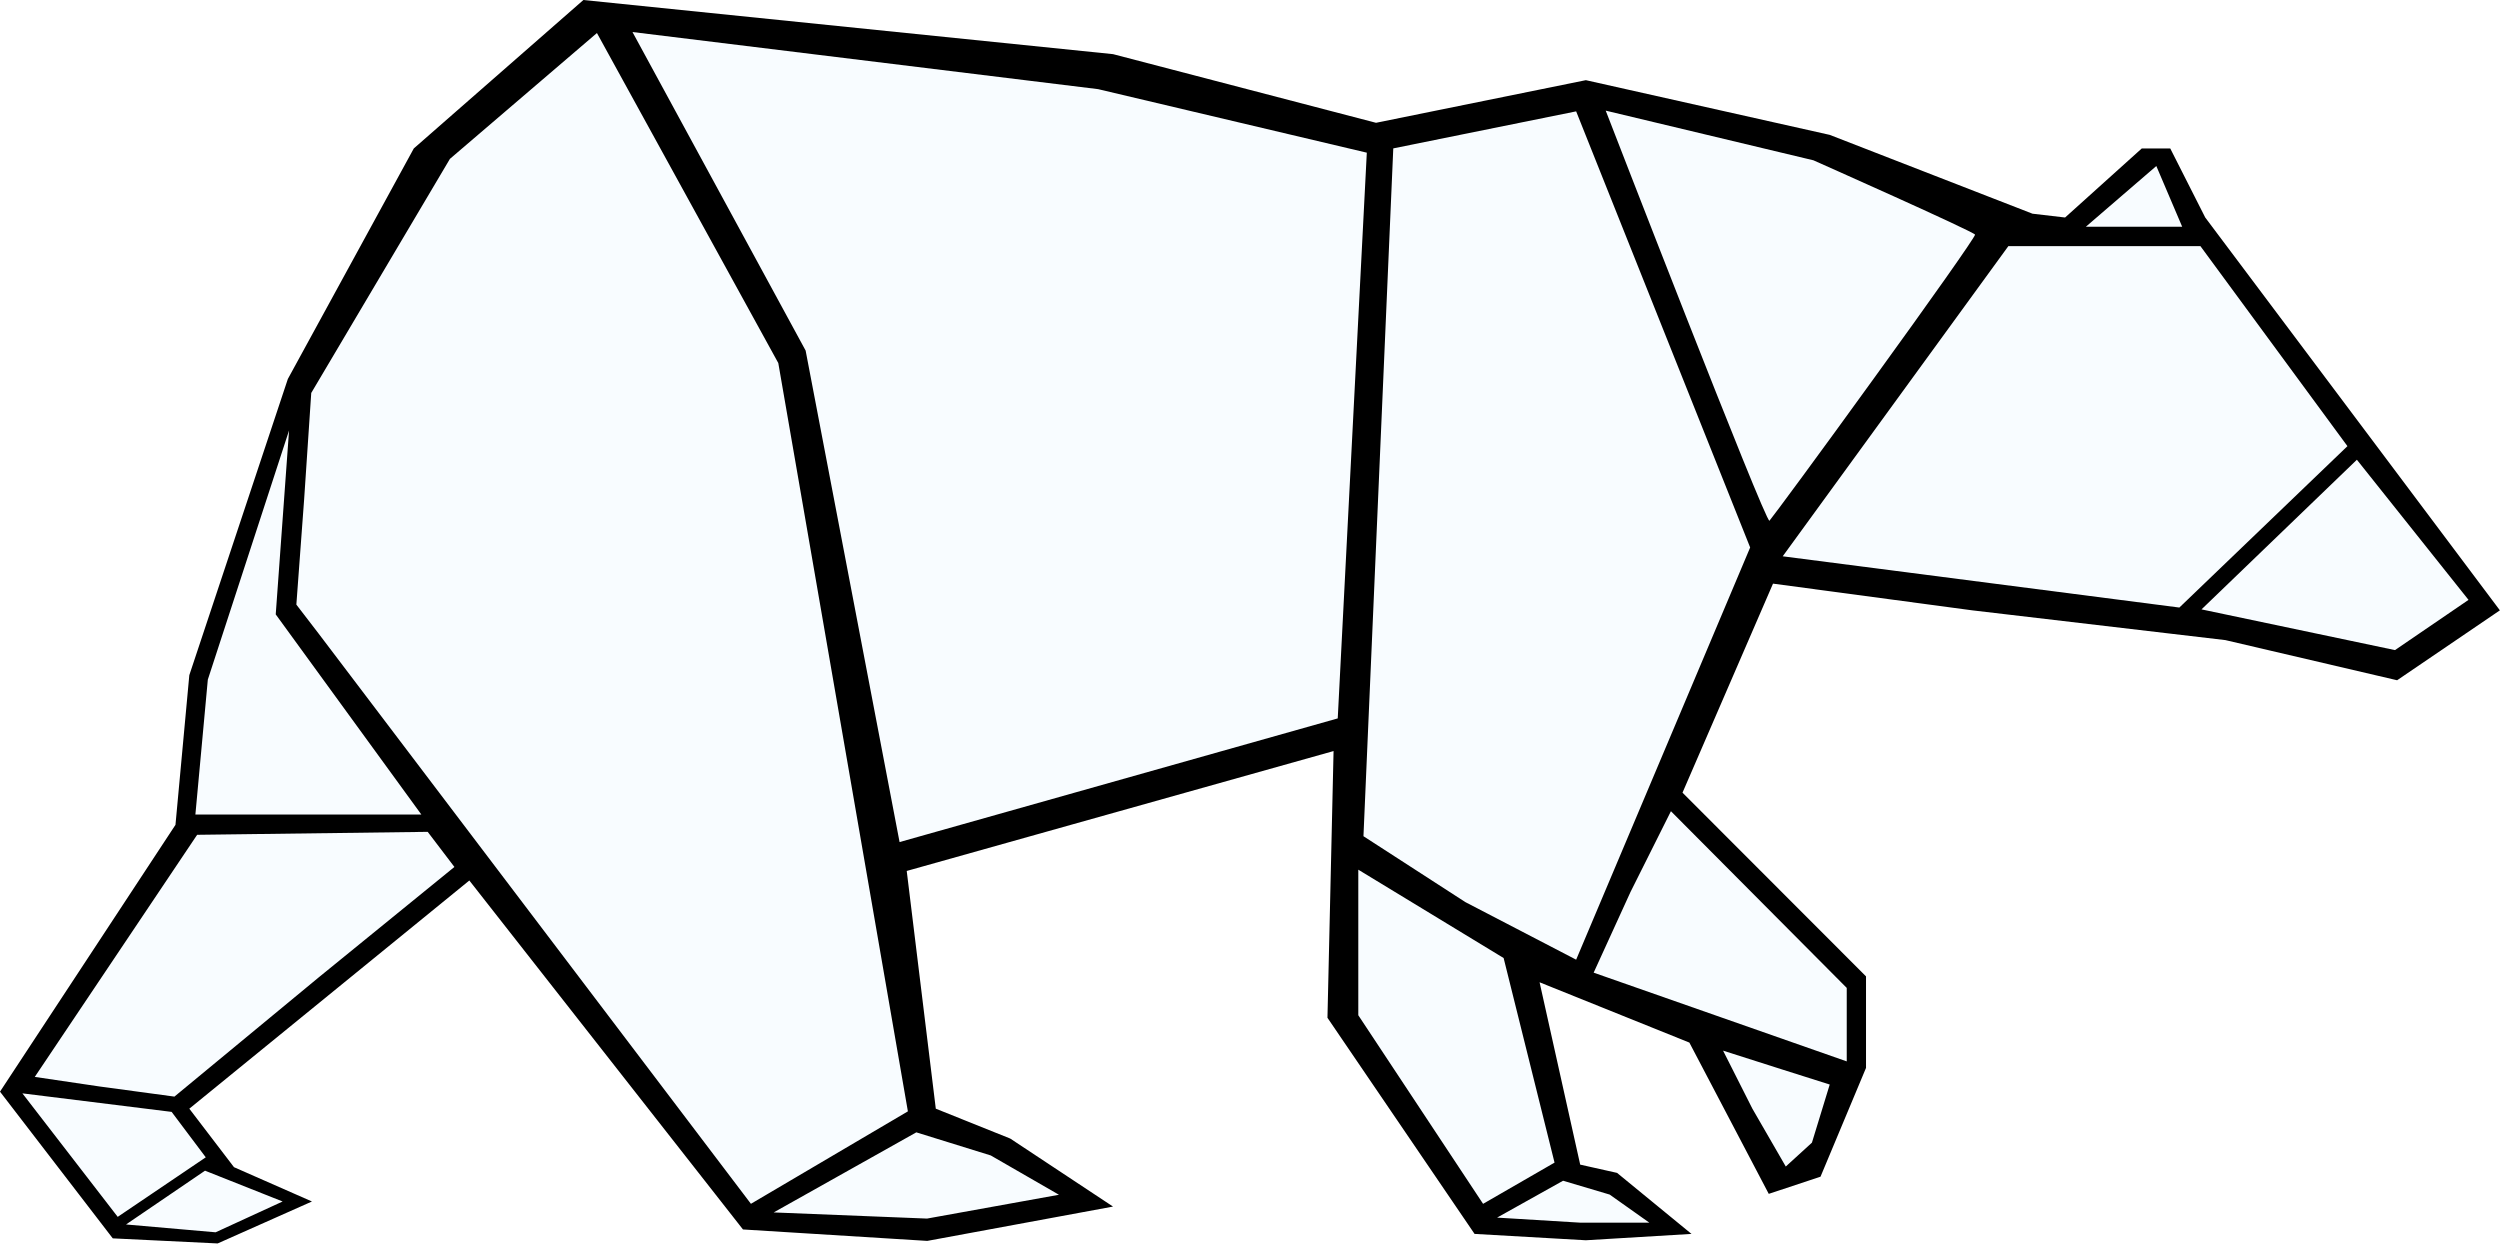
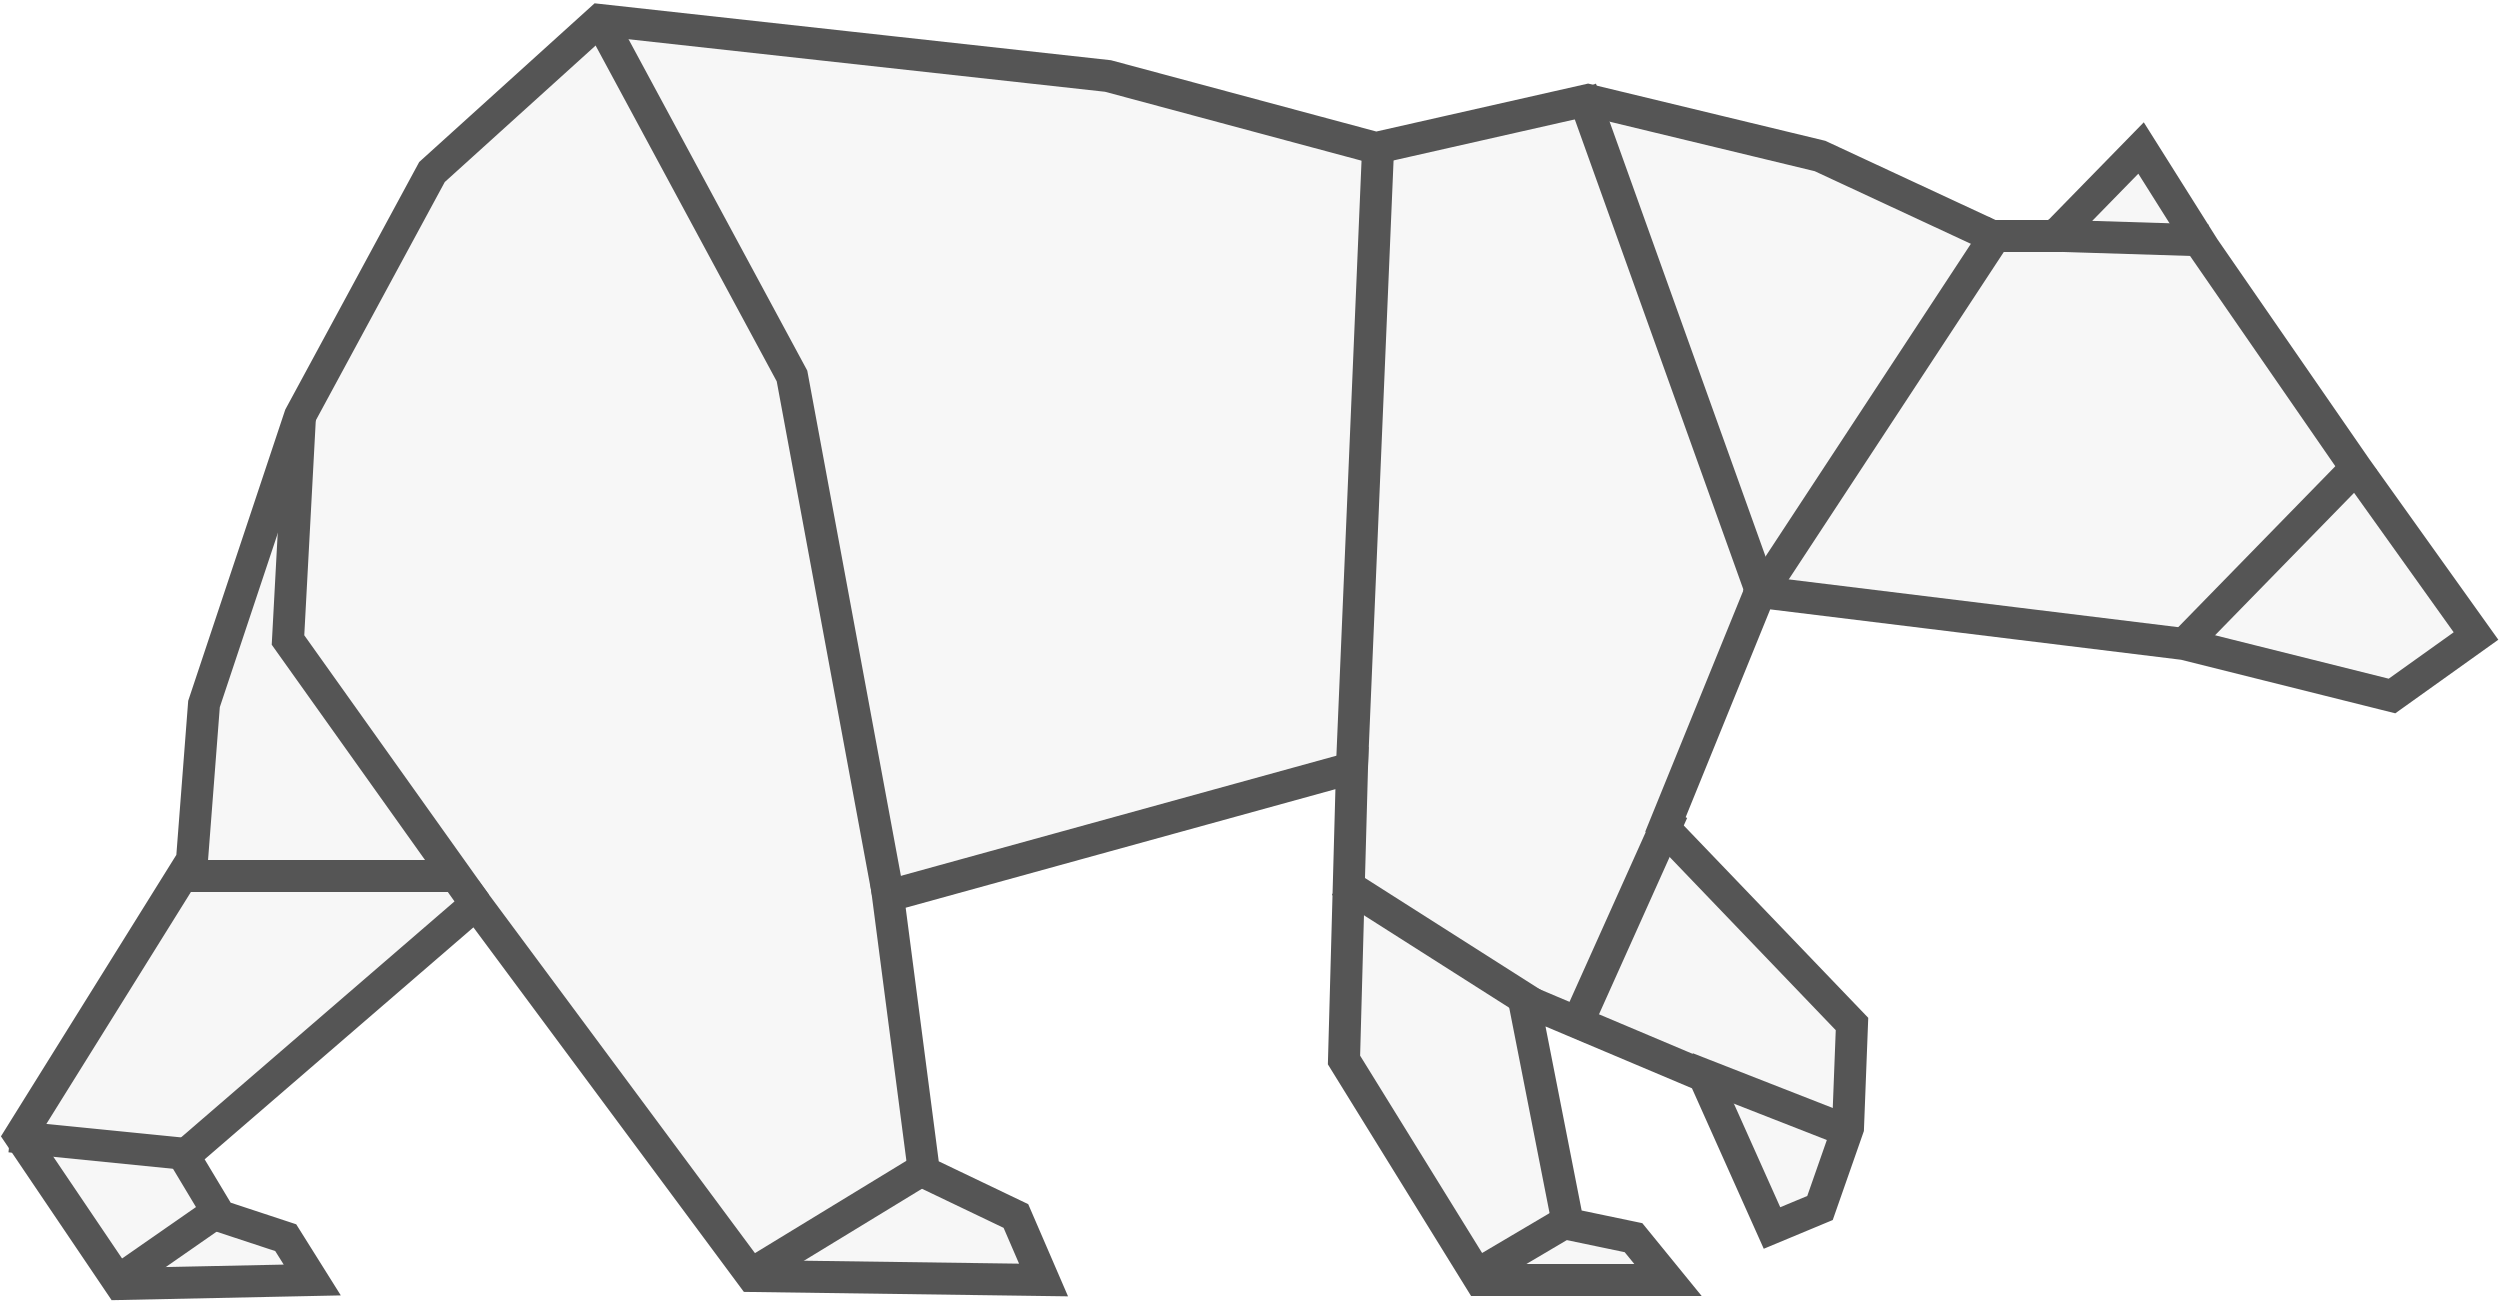
- <svg xmlns="http://www.w3.org/2000/svg" width="3933px" height="1957px" viewBox="0 0 3933 1957" version="1.1">
+ <svg xmlns="http://www.w3.org/2000/svg" width="625px" height="327px" viewBox="0 0 625 327" version="1.1">
  <defs />
  <g id="Page-1" stroke="none" stroke-width="1" fill="none" fill-rule="evenodd">
-     <polygon id="Path-18" stroke="#979797" fill="#F8FCFF" points="318.265 1065.969 470.093 607.637 681.126 243.347 938.01 22 1742.367 117.163 2168.058 221.348 2493.591 152.269 2870.635 235.295 3153.628 353.505 3252.796 363.012 3390.249 245.201 3473.78 372.69 3908.365 950.885 3775.104 1043.589 3443.25 980.133 2781.808 896.786 2622.769 1243.585 2919.146 1545.036 2921.356 1677.329 2853.695 1831.664 2795.384 1859.473 2678.371 1616.488 2403.132 1506.595 2472.852 1844.357 2537.113 1862.815 2627.686 1930.476 2491.98 1940.111 2337.716 1925.451 2112.085 1591.296 2122.305 1152.919 1394.357 1357.091 1452.105 1757.718 1579.608 1808.346 1702.18 1888.122 1459.673 1938.265 1185.716 1920.135 745.245 1358.203 286.422 1739.901 346.557 1836.161 466.748 1891.628 345.06 1947.957 186.84 1937.025 19 1717.431 294.696 1301.824" />
-     <path d="M0,1717.4 L276.055,1297.635 L297.829,1062.182 L452.849,596.182 L650.982,233.547 L917.788,0 L1751.003,85.182 L2164.762,193.182 L2494.877,126.123 L2878.524,212.182 L3197.486,336.182 L3248.787,342.182 L3369.424,233.547 L3414.241,233.547 L3469.275,342.182 L3932.836,960.182 L3771.13,1070.182 L3500.921,1007.007 L3102.689,960.182 L2789.303,918.182 L2646.914,1247.025 L2935.617,1536.041 L2935.617,1680.025 L2864.025,1851.182 L2782.612,1878.182 L2657.704,1640.182 L2422.065,1545.322 L2485.955,1832.182 L2543.948,1845.182 L2661.049,1941.182 L2494.877,1951.182 L2319.782,1941.182 L2088.361,1601.182 L2097.962,1181.557 L1426.465,1370.182 L1472.19,1744.182 L1589.292,1791.182 L1751.003,1898.182 L1458.807,1952.182 L1168.841,1934.182 L738.354,1385.182 L297.829,1744.182 L368.09,1836.182 L490.768,1890.182 L342.439,1956.182 L177.382,1948.182 L0,1717.4 Z M444.627,1890.185 L322.533,1841.717 L198.269,1926.33 L339.224,1938.652 L444.627,1890.185 Z M1558.69,1817.767 L1441.556,1781.409 L1217.178,1907.391 L1458.41,1917.059 L1665.934,1879.596 L1558.69,1817.767 Z M2532.31,1879.297 L2459.027,1857.532 L2355.207,1915.54 L2485.696,1923.468 L2594.689,1923.468 L2532.31,1879.297 Z M323.711,1820.699 L270.009,1749.221 L35.222,1720.059 L185.189,1914.361 L323.711,1820.699 Z M1428.288,1748.385 L1224.415,571.158 L939.099,51.953 L707.807,249.951 L489.653,618.182 L478.5,785.182 L466.232,951.182 L500.805,996.182 L1181.364,1893.83 L1428.288,1748.385 Z M2445.599,1829.025 L2365.507,1507.182 L2136.881,1368.182 L2136.881,1597.182 L2333.193,1893.869 L2445.599,1829.025 Z M2878.524,1706.182 L2802.686,1682.182 L2710.728,1652.869 L2756.77,1744.025 L2809.378,1835.182 L2850.529,1797.614 L2878.524,1706.182 Z M714.871,1363.877 L672.844,1308.648 L310.134,1313.316 L54.704,1694.182 L156.192,1709.182 L274.409,1725.182 L501.92,1537.182 L714.871,1363.877 Z M2905.29,1554.182 L2628.707,1276.182 L2565.138,1403.182 L2507.145,1530.182 L2905.29,1669.775 L2905.29,1554.182 Z M2753.352,861.291 L2479.594,175.189 L2191.906,233.439 L2144.992,1315.518 L2305.284,1419.182 L2479.594,1509.768 L2753.352,861.291 Z M2104.538,1130.182 L2150.264,240.182 L1727.489,140.234 L995.006,50.391 L1267.413,551.518 L1415.201,1324.744 L2104.538,1130.182 Z M433.779,966.549 L454.749,677.184 L326.949,1069.171 L307.381,1281.439 L662.885,1281.439 L433.779,966.549 Z M3883.473,943.721 L3707.853,723.271 L3463.398,958.682 L3767.782,1022.733 L3883.473,943.721 Z M3692.992,701.893 L3461.68,387.182 L3159.567,387.182 L2804.562,875.166 L3428.555,955.791 L3692.992,701.893 Z M3107.15,369.182 C3107.15,365.182 2852.873,252.182 2852.873,252.182 L2526.109,174.048 C2526.109,174.048 2778.151,825.182 2783.727,819.182 C2788.188,814.182 2862.91,713.182 2948.785,594.182 C3035.774,474.182 3107.15,373.182 3107.15,369.182 Z M3392.325,261.182 L3281.423,356.738 L3433.028,356.738 L3392.325,261.182 Z" id="Shape" fill="#000000" />
+     <polygon id="Path-37" stroke="#555555" stroke-width="8" fill="#F7F7F7" points="150 5 108 43 75 104 51 176 48 215 5 284 30 321 78.066 320 71.432 309.42 55 304 46 289 119 226 188 319 260.887 320 253.977 304 231 293 222 224 338 192 336 265 370 320 417 320 408.377 309.42 392 306 381 250 426 269 443 307 455 302 462 282 463 256 416 207 440 148 546 161 598 174 619 159 589 117 551 62 535.264 37 513.771 59 498 59 455 39 397 25 344 37 277 19" />
+     <path d="M30.5,319.5 L53.5,303.5" id="Line" stroke="#555555" stroke-width="8" stroke-linecap="square" />
+     <path d="M6.5,284.5 L46.5,288.5" id="Line" stroke="#555555" stroke-width="8" stroke-linecap="square" />
+     <polyline id="Path-40" stroke="#555555" stroke-width="8" points="119 226 72 160 75 104" />
+     <path d="M48.5,219 L110.5,219" id="Line" stroke="#555555" stroke-width="8" stroke-linecap="square" />
+     <polyline id="Path-42" stroke="#555555" stroke-width="8" points="150 5 198 94 222 223.5" />
+     <path d="M189.5,317.5 L230.5,292.5" id="Line" stroke="#555555" stroke-width="8" stroke-linecap="square" />
+     <path d="M344.5,37.5 L338.151,187.804" id="Line" stroke="#555555" stroke-width="8" stroke-linecap="square" />
+     <path d="M396.576,26.024 L440.5,148.5" id="Line" stroke="#555555" stroke-width="8" stroke-linecap="square" />
+     <path d="M498.307,59.731 L441.329,146.483" id="Line" stroke="#555555" stroke-width="8" stroke-linecap="square" />
+     <path d="M338.5,222.5 L382.5,250.5" id="Line" stroke="#555555" stroke-width="8" stroke-linecap="square" />
+     <path d="M416.5,206.5 L394.5,255.5" id="Line" stroke="#555555" stroke-width="8" stroke-linecap="square" />
+     <path d="M425.5,268.5 L460,282" id="Line" stroke="#555555" stroke-width="8" stroke-linecap="square" />
+     <path d="M369.5,318.5 L391.5,305.5" id="Line" stroke="#555555" stroke-width="8" stroke-linecap="square" />
+     <path d="M516,59 C516,59 516.452,59.014 516.993,59.031 L548,60" id="Line" stroke="#555555" stroke-width="8" stroke-linecap="square" />
+     <path d="M547.5,159.5 L588.5,117.5" id="Line" stroke="#555555" stroke-width="8" stroke-linecap="square" />
  </g>
</svg>
